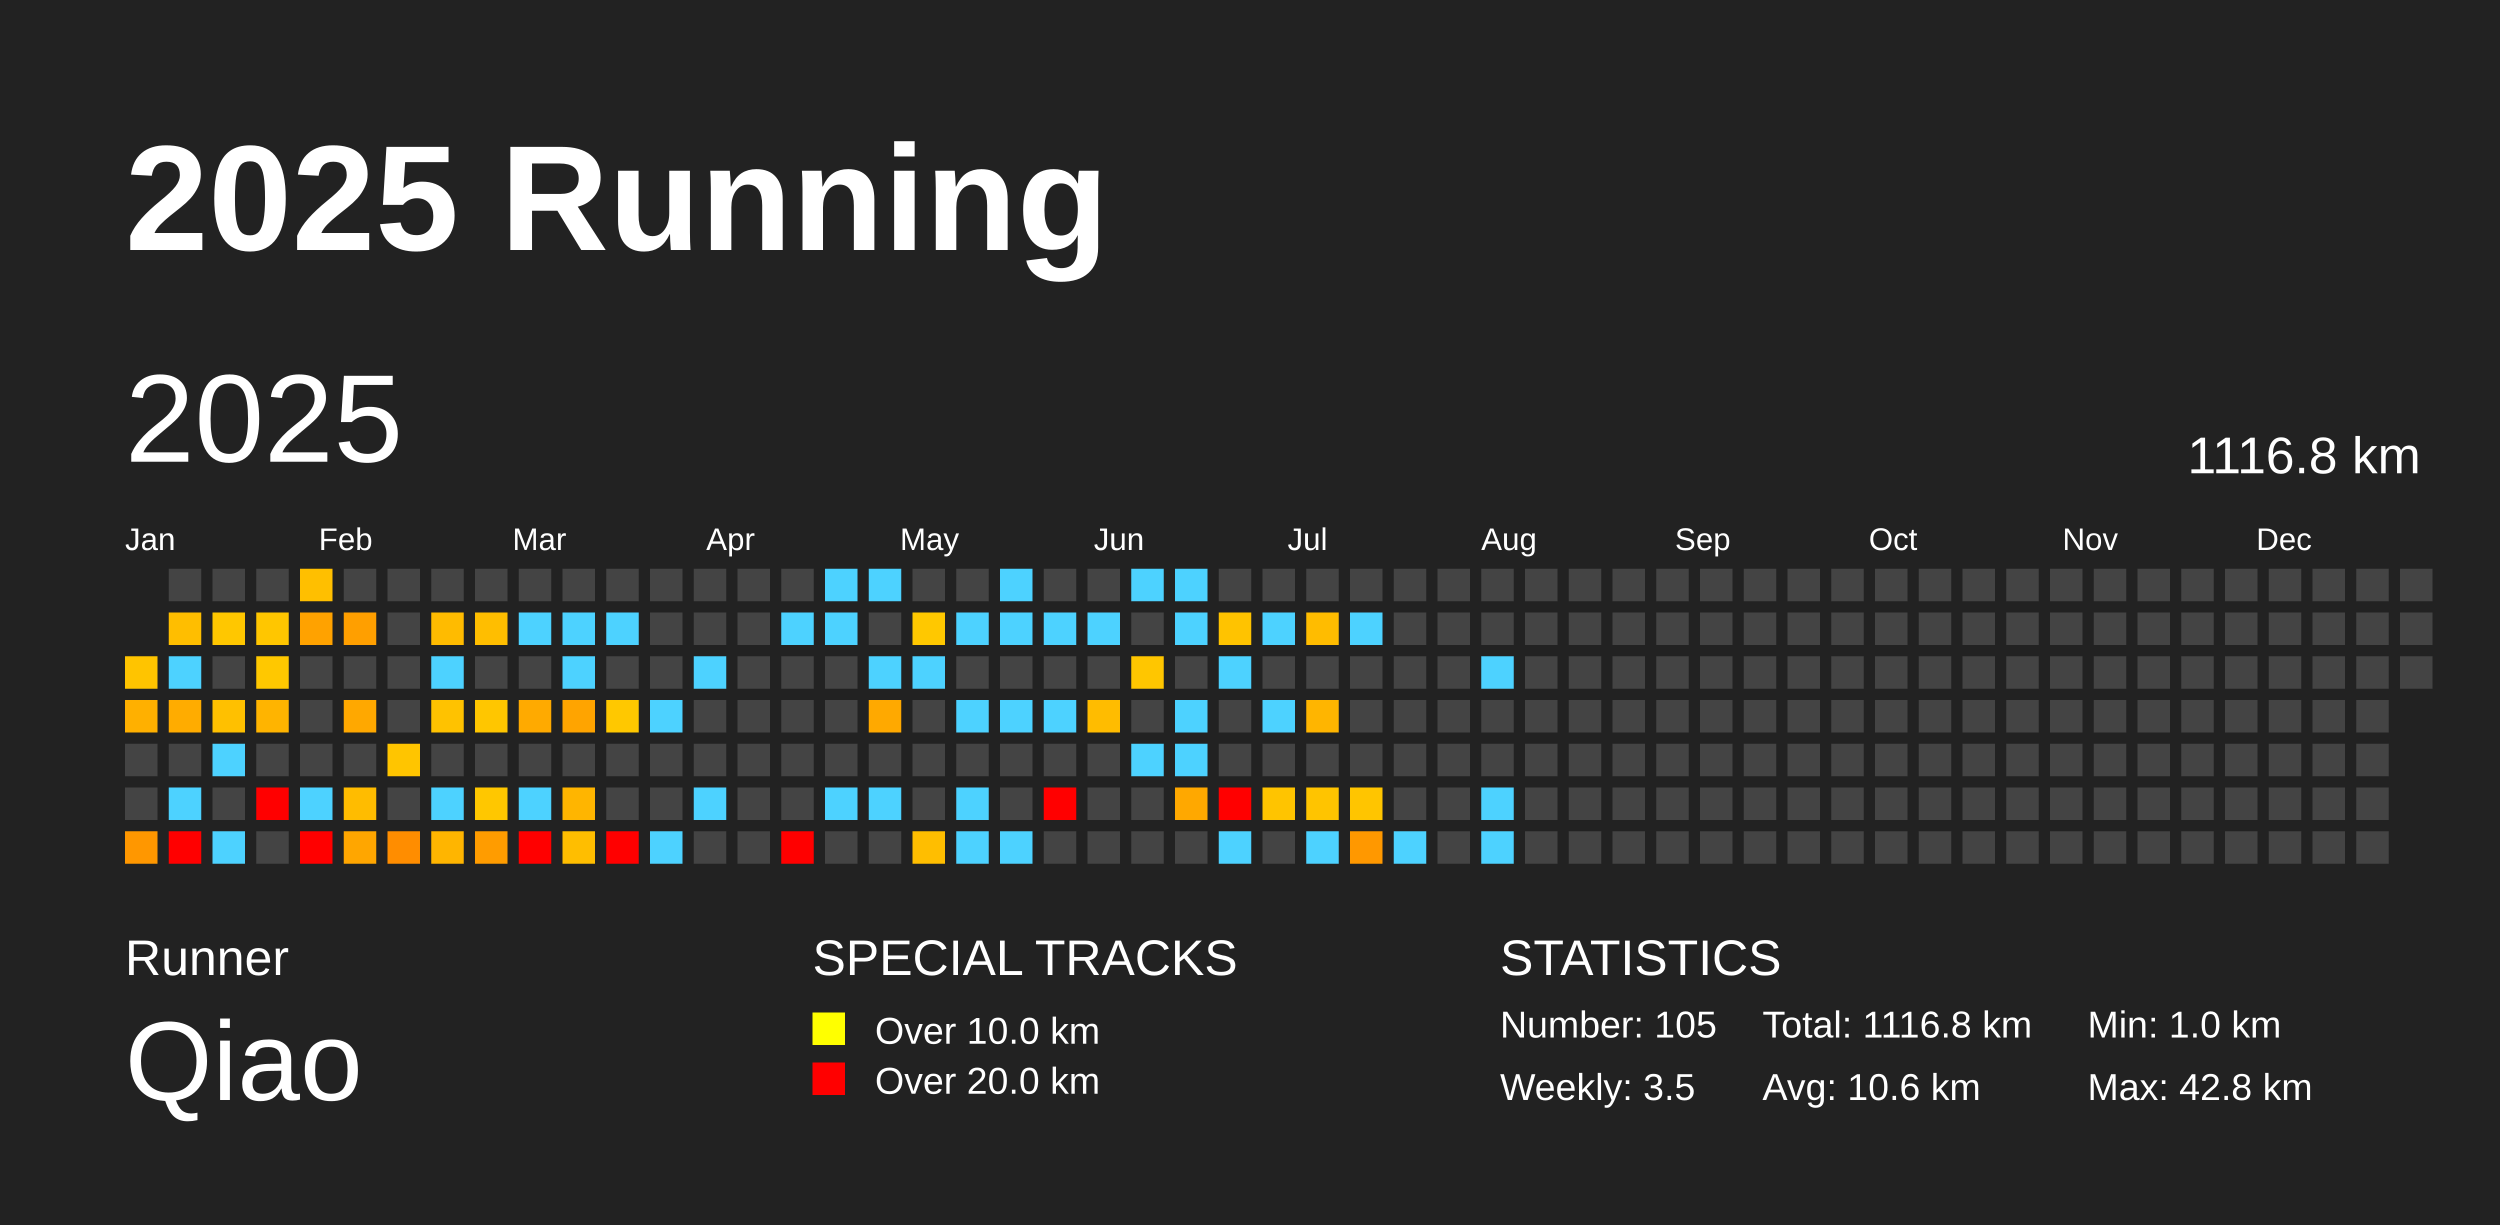
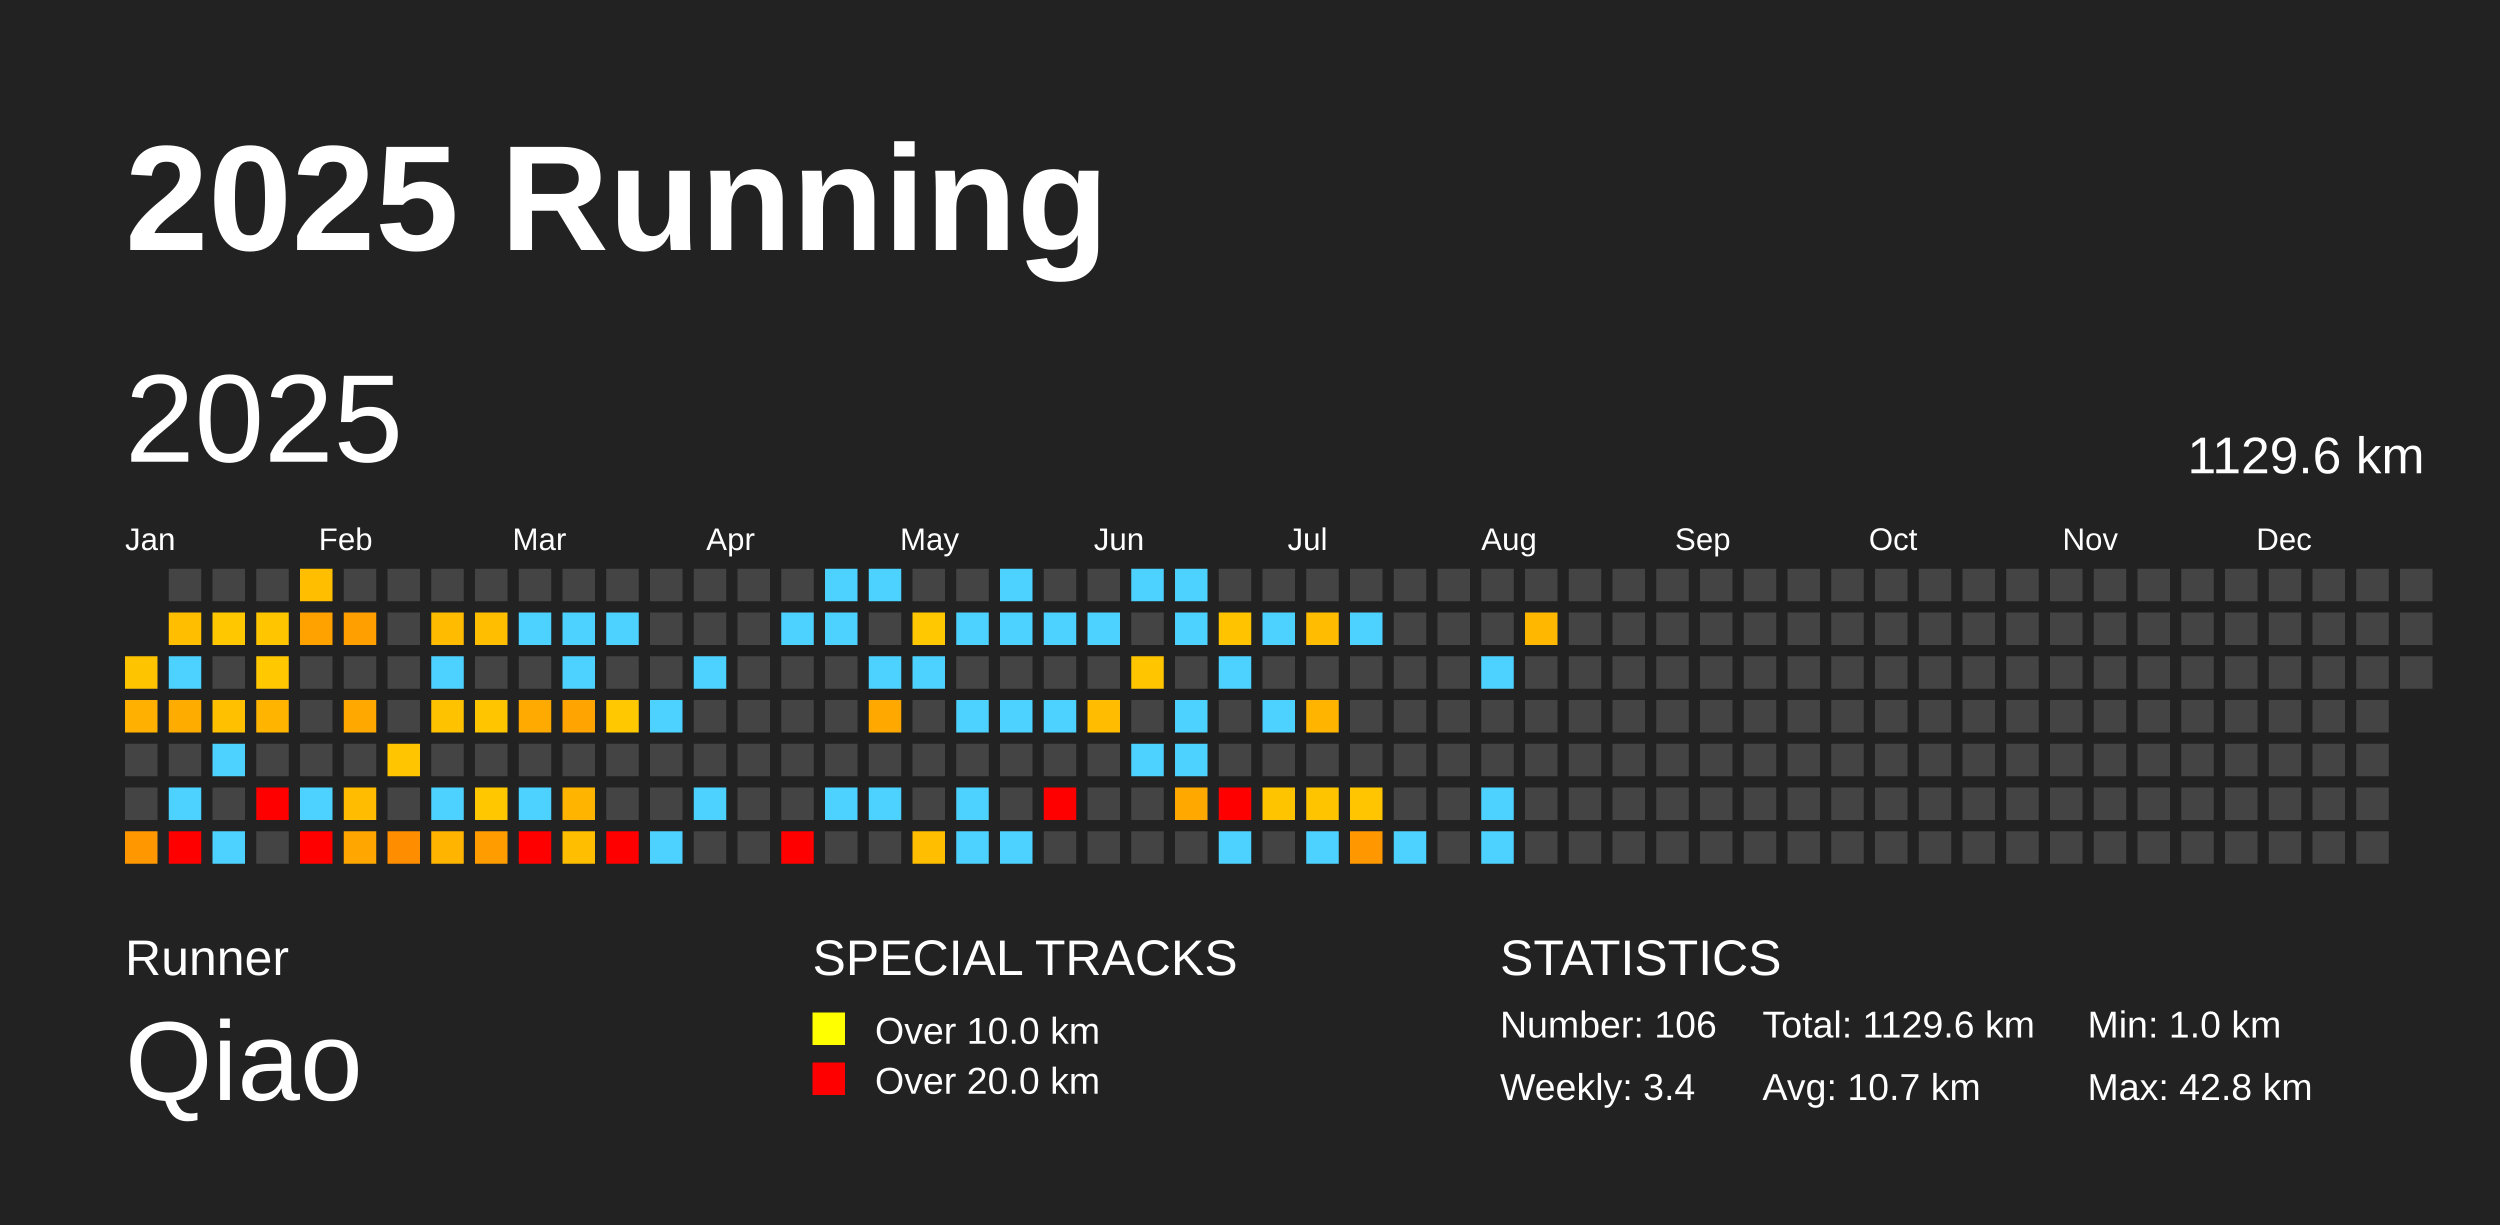
<svg xmlns="http://www.w3.org/2000/svg" baseProfile="full" height="98mm" version="1.1" viewBox="0,0,200,98" width="200mm">
  <defs />
  <rect fill="#222222" height="98" width="200" x="0" y="0" />
  <text fill="#FFFFFF" style="font-size:12px; font-family:Arial; font-weight:bold;" x="10" y="20">2025 Running</text>
  <text fill="#FFFFFF" style="font-size:4px; font-family:Arial" x="10" y="78">Runner</text>
  <text fill="#FFFFFF" style="font-size:9px; font-family:Arial" x="10" y="88">Qiao</text>
  <text fill="#FFFFFF" style="font-size:4px; font-family:Arial" x="65" y="78">SPECIAL TRACKS</text>
  <rect fill="yellow" height="2.6" width="2.6" x="65" y="81" />
  <text fill="#FFFFFF" style="font-size:3px; font-family:Arial" x="70" y="83.5">Over 10.0 km</text>
  <rect fill="red" height="2.6" width="2.6" x="65" y="85" />
  <text fill="#FFFFFF" style="font-size:3px; font-family:Arial" x="70" y="87.5">Over 20.0 km</text>
  <text fill="#FFFFFF" style="font-size:4px; font-family:Arial" x="120" y="78">STATISTICS</text>
-   <text fill="#FFFFFF" style="font-size:3px; font-family:Arial" x="120" y="83">Number: 105</text>
-   <text fill="#FFFFFF" style="font-size:3px; font-family:Arial" x="120" y="88">Weekly: 3.5</text>
-   <text fill="#FFFFFF" style="font-size:3px; font-family:Arial" x="141" y="83">Total: 1116.8 km</text>
-   <text fill="#FFFFFF" style="font-size:3px; font-family:Arial" x="141" y="88">Avg: 10.6 km</text>
+   <text fill="#FFFFFF" style="font-size:3px; font-family:Arial" x="120" y="83">Number: 106</text>
+   <text fill="#FFFFFF" style="font-size:3px; font-family:Arial" x="120" y="88">Weekly: 3.4</text>
+   <text fill="#FFFFFF" style="font-size:3px; font-family:Arial" x="141" y="83">Total: 1129.6 km</text>
+   <text fill="#FFFFFF" style="font-size:3px; font-family:Arial" x="141" y="88">Avg: 10.7 km</text>
  <text fill="#FFFFFF" style="font-size:3px; font-family:Arial" x="167" y="83">Min: 1.0 km</text>
  <text fill="#FFFFFF" style="font-size:3px; font-family:Arial" x="167" y="88">Max: 42.8 km</text>
  <text dominant-baseline="hanging" fill="#FFFFFF" style="font-size:10.0px; font-family:Arial;" x="10" y="30">2025</text>
-   <text dominant-baseline="hanging" fill="#FFFFFF" style="font-size:4.125px; font-family:Arial;" x="175" y="35">1116.8 km</text>
+   <text dominant-baseline="hanging" fill="#FFFFFF" style="font-size:4.125px; font-family:Arial;" x="175" y="35">1129.6 km</text>
  <text fill="#FFFFFF" style="font-size:2.5px; font-family:Arial" x="10.0" y="44">Jan</text>
  <text fill="#FFFFFF" style="font-size:2.5px; font-family:Arial" x="25.5" y="44">Feb</text>
  <text fill="#FFFFFF" style="font-size:2.5px; font-family:Arial" x="41.0" y="44">Mar</text>
  <text fill="#FFFFFF" style="font-size:2.5px; font-family:Arial" x="56.5" y="44">Apr</text>
  <text fill="#FFFFFF" style="font-size:2.5px; font-family:Arial" x="72.0" y="44">May</text>
  <text fill="#FFFFFF" style="font-size:2.5px; font-family:Arial" x="87.5" y="44">Jun</text>
  <text fill="#FFFFFF" style="font-size:2.5px; font-family:Arial" x="103.0" y="44">Jul</text>
  <text fill="#FFFFFF" style="font-size:2.5px; font-family:Arial" x="118.5" y="44">Aug</text>
  <text fill="#FFFFFF" style="font-size:2.5px; font-family:Arial" x="134.0" y="44">Sep</text>
  <text fill="#FFFFFF" style="font-size:2.5px; font-family:Arial" x="149.5" y="44">Oct</text>
  <text fill="#FFFFFF" style="font-size:2.5px; font-family:Arial" x="165.0" y="44">Nov</text>
  <text fill="#FFFFFF" style="font-size:2.5px; font-family:Arial" x="180.5" y="44">Dec</text>
  <rect fill="#ffc400" height="2.6" width="2.6" x="10.0" y="52.5" />
  <rect fill="#ffb000" height="2.6" width="2.6" x="10.0" y="56.0" />
  <rect fill="#444444" height="2.6" width="2.6" x="10.0" y="59.5" />
  <rect fill="#444444" height="2.6" width="2.6" x="10.0" y="63.0" />
  <rect fill="#ff9700" height="2.6" width="2.6" x="10.0" y="66.5" />
  <rect fill="#444444" height="2.6" width="2.6" x="13.5" y="45.5" />
  <rect fill="#ffbe00" height="2.6" width="2.6" x="13.5" y="49.0" />
  <rect fill="#4dd2ff" height="2.6" width="2.6" x="13.5" y="52.5" />
  <rect fill="#ffac00" height="2.6" width="2.6" x="13.5" y="56.0" />
  <rect fill="#444444" height="2.6" width="2.6" x="13.5" y="59.5" />
  <rect fill="#4dd2ff" height="2.6" width="2.6" x="13.5" y="63.0" />
  <rect fill="red" height="2.6" width="2.6" x="13.5" y="66.5" />
  <rect fill="#444444" height="2.6" width="2.6" x="17.0" y="45.5" />
  <rect fill="#ffc700" height="2.6" width="2.6" x="17.0" y="49.0" />
  <rect fill="#444444" height="2.6" width="2.6" x="17.0" y="52.5" />
  <rect fill="#ffc000" height="2.6" width="2.6" x="17.0" y="56.0" />
  <rect fill="#4dd2ff" height="2.6" width="2.6" x="17.0" y="59.5" />
  <rect fill="#444444" height="2.6" width="2.6" x="17.0" y="63.0" />
  <rect fill="#4dd2ff" height="2.6" width="2.6" x="17.0" y="66.5" />
  <rect fill="#444444" height="2.6" width="2.6" x="20.5" y="45.5" />
  <rect fill="#ffc600" height="2.6" width="2.6" x="20.5" y="49.0" />
  <rect fill="#ffc800" height="2.6" width="2.6" x="20.5" y="52.5" />
  <rect fill="#ffb400" height="2.6" width="2.6" x="20.5" y="56.0" />
  <rect fill="#444444" height="2.6" width="2.6" x="20.5" y="59.5" />
  <rect fill="red" height="2.6" width="2.6" x="20.5" y="63.0" />
  <rect fill="#444444" height="2.6" width="2.6" x="20.5" y="66.5" />
  <rect fill="#ffbf00" height="2.6" width="2.6" x="24.0" y="45.5" />
  <rect fill="#ffa200" height="2.6" width="2.6" x="24.0" y="49.0" />
  <rect fill="#444444" height="2.6" width="2.6" x="24.0" y="52.5" />
  <rect fill="#444444" height="2.6" width="2.6" x="24.0" y="56.0" />
  <rect fill="#444444" height="2.6" width="2.6" x="24.0" y="59.5" />
  <rect fill="#4dd2ff" height="2.6" width="2.6" x="24.0" y="63.0" />
  <rect fill="red" height="2.6" width="2.6" x="24.0" y="66.5" />
  <rect fill="#444444" height="2.6" width="2.6" x="27.5" y="45.5" />
  <rect fill="#ff9f00" height="2.6" width="2.6" x="27.5" y="49.0" />
  <rect fill="#444444" height="2.6" width="2.6" x="27.5" y="52.5" />
  <rect fill="#ffa800" height="2.6" width="2.6" x="27.5" y="56.0" />
  <rect fill="#444444" height="2.6" width="2.6" x="27.5" y="59.5" />
  <rect fill="#ffbc00" height="2.6" width="2.6" x="27.5" y="63.0" />
  <rect fill="#ffa600" height="2.6" width="2.6" x="27.5" y="66.5" />
  <rect fill="#444444" height="2.6" width="2.6" x="31.0" y="45.5" />
  <rect fill="#444444" height="2.6" width="2.6" x="31.0" y="49.0" />
  <rect fill="#444444" height="2.6" width="2.6" x="31.0" y="52.5" />
  <rect fill="#444444" height="2.6" width="2.6" x="31.0" y="56.0" />
  <rect fill="#ffc500" height="2.6" width="2.6" x="31.0" y="59.5" />
  <rect fill="#444444" height="2.6" width="2.6" x="31.0" y="63.0" />
  <rect fill="#ff8d00" height="2.6" width="2.6" x="31.0" y="66.5" />
  <rect fill="#444444" height="2.6" width="2.6" x="34.5" y="45.5" />
  <rect fill="#ffbb00" height="2.6" width="2.6" x="34.5" y="49.0" />
  <rect fill="#4dd2ff" height="2.6" width="2.6" x="34.5" y="52.5" />
  <rect fill="#ffc200" height="2.6" width="2.6" x="34.5" y="56.0" />
  <rect fill="#444444" height="2.6" width="2.6" x="34.5" y="59.5" />
  <rect fill="#4dd2ff" height="2.6" width="2.6" x="34.5" y="63.0" />
  <rect fill="#ffb500" height="2.6" width="2.6" x="34.5" y="66.5" />
  <rect fill="#444444" height="2.6" width="2.6" x="38.0" y="45.5" />
  <rect fill="#ffbe00" height="2.6" width="2.6" x="38.0" y="49.0" />
  <rect fill="#444444" height="2.6" width="2.6" x="38.0" y="52.5" />
  <rect fill="#ffc600" height="2.6" width="2.6" x="38.0" y="56.0" />
  <rect fill="#444444" height="2.6" width="2.6" x="38.0" y="59.5" />
  <rect fill="#ffc700" height="2.6" width="2.6" x="38.0" y="63.0" />
  <rect fill="#ff9c00" height="2.6" width="2.6" x="38.0" y="66.5" />
  <rect fill="#444444" height="2.6" width="2.6" x="41.5" y="45.5" />
  <rect fill="#4dd2ff" height="2.6" width="2.6" x="41.5" y="49.0" />
  <rect fill="#444444" height="2.6" width="2.6" x="41.5" y="52.5" />
  <rect fill="#ffaa00" height="2.6" width="2.6" x="41.5" y="56.0" />
  <rect fill="#444444" height="2.6" width="2.6" x="41.5" y="59.5" />
  <rect fill="#4dd2ff" height="2.6" width="2.6" x="41.5" y="63.0" />
  <rect fill="red" height="2.6" width="2.6" x="41.5" y="66.5" />
  <rect fill="#444444" height="2.6" width="2.6" x="45.0" y="45.5" />
  <rect fill="#4dd2ff" height="2.6" width="2.6" x="45.0" y="49.0" />
  <rect fill="#4dd2ff" height="2.6" width="2.6" x="45.0" y="52.5" />
  <rect fill="#ffa400" height="2.6" width="2.6" x="45.0" y="56.0" />
  <rect fill="#444444" height="2.6" width="2.6" x="45.0" y="59.5" />
  <rect fill="#ffb500" height="2.6" width="2.6" x="45.0" y="63.0" />
  <rect fill="#ffbe00" height="2.6" width="2.6" x="45.0" y="66.5" />
  <rect fill="#444444" height="2.6" width="2.6" x="48.5" y="45.5" />
  <rect fill="#4dd2ff" height="2.6" width="2.6" x="48.5" y="49.0" />
  <rect fill="#444444" height="2.6" width="2.6" x="48.5" y="52.5" />
  <rect fill="#ffc800" height="2.6" width="2.6" x="48.5" y="56.0" />
  <rect fill="#444444" height="2.6" width="2.6" x="48.5" y="59.5" />
  <rect fill="#444444" height="2.6" width="2.6" x="48.5" y="63.0" />
  <rect fill="red" height="2.6" width="2.6" x="48.5" y="66.5" />
  <rect fill="#444444" height="2.6" width="2.6" x="52.0" y="45.5" />
  <rect fill="#444444" height="2.6" width="2.6" x="52.0" y="49.0" />
  <rect fill="#444444" height="2.6" width="2.6" x="52.0" y="52.5" />
  <rect fill="#4dd2ff" height="2.6" width="2.6" x="52.0" y="56.0" />
  <rect fill="#444444" height="2.6" width="2.6" x="52.0" y="59.5" />
  <rect fill="#444444" height="2.6" width="2.6" x="52.0" y="63.0" />
  <rect fill="#4dd2ff" height="2.6" width="2.6" x="52.0" y="66.5" />
  <rect fill="#444444" height="2.6" width="2.6" x="55.5" y="45.5" />
  <rect fill="#444444" height="2.6" width="2.6" x="55.5" y="49.0" />
  <rect fill="#4dd2ff" height="2.6" width="2.6" x="55.5" y="52.5" />
  <rect fill="#444444" height="2.6" width="2.6" x="55.5" y="56.0" />
  <rect fill="#444444" height="2.6" width="2.6" x="55.5" y="59.5" />
  <rect fill="#4dd2ff" height="2.6" width="2.6" x="55.5" y="63.0" />
  <rect fill="#444444" height="2.6" width="2.6" x="55.5" y="66.5" />
  <rect fill="#444444" height="2.6" width="2.6" x="59.0" y="45.5" />
  <rect fill="#444444" height="2.6" width="2.6" x="59.0" y="49.0" />
  <rect fill="#444444" height="2.6" width="2.6" x="59.0" y="52.5" />
  <rect fill="#444444" height="2.6" width="2.6" x="59.0" y="56.0" />
  <rect fill="#444444" height="2.6" width="2.6" x="59.0" y="59.5" />
  <rect fill="#444444" height="2.6" width="2.6" x="59.0" y="63.0" />
  <rect fill="#444444" height="2.6" width="2.6" x="59.0" y="66.5" />
  <rect fill="#444444" height="2.6" width="2.6" x="62.5" y="45.5" />
  <rect fill="#4dd2ff" height="2.6" width="2.6" x="62.5" y="49.0" />
  <rect fill="#444444" height="2.6" width="2.6" x="62.5" y="52.5" />
  <rect fill="#444444" height="2.6" width="2.6" x="62.5" y="56.0" />
  <rect fill="#444444" height="2.6" width="2.6" x="62.5" y="59.5" />
  <rect fill="#444444" height="2.6" width="2.6" x="62.5" y="63.0" />
  <rect fill="red" height="2.6" width="2.6" x="62.5" y="66.5" />
  <rect fill="#4dd2ff" height="2.6" width="2.6" x="66.0" y="45.5" />
  <rect fill="#4dd2ff" height="2.6" width="2.6" x="66.0" y="49.0" />
  <rect fill="#444444" height="2.6" width="2.6" x="66.0" y="52.5" />
  <rect fill="#444444" height="2.6" width="2.6" x="66.0" y="56.0" />
  <rect fill="#444444" height="2.6" width="2.6" x="66.0" y="59.5" />
  <rect fill="#4dd2ff" height="2.6" width="2.6" x="66.0" y="63.0" />
  <rect fill="#444444" height="2.6" width="2.6" x="66.0" y="66.5" />
  <rect fill="#4dd2ff" height="2.6" width="2.6" x="69.5" y="45.5" />
  <rect fill="#444444" height="2.6" width="2.6" x="69.5" y="49.0" />
  <rect fill="#4dd2ff" height="2.6" width="2.6" x="69.5" y="52.5" />
  <rect fill="#ffa900" height="2.6" width="2.6" x="69.5" y="56.0" />
  <rect fill="#444444" height="2.6" width="2.6" x="69.5" y="59.5" />
  <rect fill="#4dd2ff" height="2.6" width="2.6" x="69.5" y="63.0" />
  <rect fill="#444444" height="2.6" width="2.6" x="69.5" y="66.5" />
  <rect fill="#444444" height="2.6" width="2.6" x="73.0" y="45.5" />
  <rect fill="#ffc800" height="2.6" width="2.6" x="73.0" y="49.0" />
  <rect fill="#4dd2ff" height="2.6" width="2.6" x="73.0" y="52.5" />
  <rect fill="#444444" height="2.6" width="2.6" x="73.0" y="56.0" />
  <rect fill="#444444" height="2.6" width="2.6" x="73.0" y="59.5" />
  <rect fill="#444444" height="2.6" width="2.6" x="73.0" y="63.0" />
  <rect fill="#ffbe00" height="2.6" width="2.6" x="73.0" y="66.5" />
  <rect fill="#444444" height="2.6" width="2.6" x="76.5" y="45.5" />
  <rect fill="#4dd2ff" height="2.6" width="2.6" x="76.5" y="49.0" />
  <rect fill="#444444" height="2.6" width="2.6" x="76.5" y="52.5" />
  <rect fill="#4dd2ff" height="2.6" width="2.6" x="76.5" y="56.0" />
  <rect fill="#444444" height="2.6" width="2.6" x="76.5" y="59.5" />
  <rect fill="#4dd2ff" height="2.6" width="2.6" x="76.5" y="63.0" />
  <rect fill="#4dd2ff" height="2.6" width="2.6" x="76.5" y="66.5" />
  <rect fill="#4dd2ff" height="2.6" width="2.6" x="80.0" y="45.5" />
  <rect fill="#4dd2ff" height="2.6" width="2.6" x="80.0" y="49.0" />
  <rect fill="#444444" height="2.6" width="2.6" x="80.0" y="52.5" />
  <rect fill="#4dd2ff" height="2.6" width="2.6" x="80.0" y="56.0" />
  <rect fill="#444444" height="2.6" width="2.6" x="80.0" y="59.5" />
  <rect fill="#444444" height="2.6" width="2.6" x="80.0" y="63.0" />
  <rect fill="#4dd2ff" height="2.6" width="2.6" x="80.0" y="66.5" />
  <rect fill="#444444" height="2.6" width="2.6" x="83.5" y="45.5" />
  <rect fill="#4dd2ff" height="2.6" width="2.6" x="83.5" y="49.0" />
  <rect fill="#444444" height="2.6" width="2.6" x="83.5" y="52.5" />
  <rect fill="#4dd2ff" height="2.6" width="2.6" x="83.5" y="56.0" />
  <rect fill="#444444" height="2.6" width="2.6" x="83.5" y="59.5" />
  <rect fill="red" height="2.6" width="2.6" x="83.5" y="63.0" />
  <rect fill="#444444" height="2.6" width="2.6" x="83.5" y="66.5" />
  <rect fill="#444444" height="2.6" width="2.6" x="87.0" y="45.5" />
  <rect fill="#4dd2ff" height="2.6" width="2.6" x="87.0" y="49.0" />
  <rect fill="#444444" height="2.6" width="2.6" x="87.0" y="52.5" />
  <rect fill="#ffbc00" height="2.6" width="2.6" x="87.0" y="56.0" />
  <rect fill="#444444" height="2.6" width="2.6" x="87.0" y="59.5" />
  <rect fill="#444444" height="2.6" width="2.6" x="87.0" y="63.0" />
  <rect fill="#444444" height="2.6" width="2.6" x="87.0" y="66.5" />
  <rect fill="#4dd2ff" height="2.6" width="2.6" x="90.5" y="45.5" />
  <rect fill="#444444" height="2.6" width="2.6" x="90.5" y="49.0" />
  <rect fill="#ffc600" height="2.6" width="2.6" x="90.5" y="52.5" />
  <rect fill="#444444" height="2.6" width="2.6" x="90.5" y="56.0" />
  <rect fill="#4dd2ff" height="2.6" width="2.6" x="90.5" y="59.5" />
  <rect fill="#444444" height="2.6" width="2.6" x="90.5" y="63.0" />
  <rect fill="#444444" height="2.6" width="2.6" x="90.5" y="66.5" />
  <rect fill="#4dd2ff" height="2.6" width="2.6" x="94.0" y="45.5" />
  <rect fill="#4dd2ff" height="2.6" width="2.6" x="94.0" y="49.0" />
  <rect fill="#444444" height="2.6" width="2.6" x="94.0" y="52.5" />
  <rect fill="#4dd2ff" height="2.6" width="2.6" x="94.0" y="56.0" />
  <rect fill="#4dd2ff" height="2.6" width="2.6" x="94.0" y="59.5" />
  <rect fill="#ffa800" height="2.6" width="2.6" x="94.0" y="63.0" />
  <rect fill="#444444" height="2.6" width="2.6" x="94.0" y="66.5" />
  <rect fill="#444444" height="2.6" width="2.6" x="97.5" y="45.5" />
  <rect fill="#ffc300" height="2.6" width="2.6" x="97.5" y="49.0" />
  <rect fill="#4dd2ff" height="2.6" width="2.6" x="97.5" y="52.5" />
  <rect fill="#444444" height="2.6" width="2.6" x="97.5" y="56.0" />
  <rect fill="#444444" height="2.6" width="2.6" x="97.5" y="59.5" />
  <rect fill="red" height="2.6" width="2.6" x="97.5" y="63.0" />
  <rect fill="#4dd2ff" height="2.6" width="2.6" x="97.5" y="66.5" />
  <rect fill="#444444" height="2.6" width="2.6" x="101.0" y="45.5" />
  <rect fill="#4dd2ff" height="2.6" width="2.6" x="101.0" y="49.0" />
  <rect fill="#444444" height="2.6" width="2.6" x="101.0" y="52.5" />
  <rect fill="#4dd2ff" height="2.6" width="2.6" x="101.0" y="56.0" />
  <rect fill="#444444" height="2.6" width="2.6" x="101.0" y="59.5" />
  <rect fill="#ffc400" height="2.6" width="2.6" x="101.0" y="63.0" />
  <rect fill="#444444" height="2.6" width="2.6" x="101.0" y="66.5" />
  <rect fill="#444444" height="2.6" width="2.6" x="104.5" y="45.5" />
  <rect fill="#ffbc00" height="2.6" width="2.6" x="104.5" y="49.0" />
  <rect fill="#444444" height="2.6" width="2.6" x="104.5" y="52.5" />
  <rect fill="#ffb500" height="2.6" width="2.6" x="104.5" y="56.0" />
  <rect fill="#444444" height="2.6" width="2.6" x="104.5" y="59.5" />
  <rect fill="#ffc400" height="2.6" width="2.6" x="104.5" y="63.0" />
  <rect fill="#4dd2ff" height="2.6" width="2.6" x="104.5" y="66.5" />
  <rect fill="#444444" height="2.6" width="2.6" x="108.0" y="45.5" />
  <rect fill="#4dd2ff" height="2.6" width="2.6" x="108.0" y="49.0" />
  <rect fill="#444444" height="2.6" width="2.6" x="108.0" y="52.5" />
  <rect fill="#444444" height="2.6" width="2.6" x="108.0" y="56.0" />
  <rect fill="#444444" height="2.6" width="2.6" x="108.0" y="59.5" />
  <rect fill="#ffc500" height="2.6" width="2.6" x="108.0" y="63.0" />
  <rect fill="#ff9800" height="2.6" width="2.6" x="108.0" y="66.5" />
  <rect fill="#444444" height="2.6" width="2.6" x="111.5" y="45.5" />
  <rect fill="#444444" height="2.6" width="2.6" x="111.5" y="49.0" />
  <rect fill="#444444" height="2.6" width="2.6" x="111.5" y="52.5" />
  <rect fill="#444444" height="2.6" width="2.6" x="111.5" y="56.0" />
  <rect fill="#444444" height="2.6" width="2.6" x="111.5" y="59.5" />
  <rect fill="#444444" height="2.6" width="2.6" x="111.5" y="63.0" />
  <rect fill="#4dd2ff" height="2.6" width="2.6" x="111.5" y="66.5" />
  <rect fill="#444444" height="2.6" width="2.6" x="115.0" y="45.5" />
  <rect fill="#444444" height="2.6" width="2.6" x="115.0" y="49.0" />
  <rect fill="#444444" height="2.6" width="2.6" x="115.0" y="52.5" />
  <rect fill="#444444" height="2.6" width="2.6" x="115.0" y="56.0" />
  <rect fill="#444444" height="2.6" width="2.6" x="115.0" y="59.5" />
  <rect fill="#444444" height="2.6" width="2.6" x="115.0" y="63.0" />
  <rect fill="#444444" height="2.6" width="2.6" x="115.0" y="66.5" />
  <rect fill="#444444" height="2.6" width="2.6" x="118.5" y="45.5" />
  <rect fill="#444444" height="2.6" width="2.6" x="118.5" y="49.0" />
  <rect fill="#4dd2ff" height="2.6" width="2.6" x="118.5" y="52.5" />
  <rect fill="#444444" height="2.6" width="2.6" x="118.5" y="56.0" />
  <rect fill="#444444" height="2.6" width="2.6" x="118.5" y="59.5" />
  <rect fill="#4dd2ff" height="2.6" width="2.6" x="118.5" y="63.0" />
  <rect fill="#4dd2ff" height="2.6" width="2.6" x="118.5" y="66.5" />
  <rect fill="#444444" height="2.6" width="2.6" x="122.0" y="45.5" />
-   <rect fill="#444444" height="2.6" width="2.6" x="122.0" y="49.0" />
+   <rect fill="#ffb700" height="2.6" width="2.6" x="122.0" y="49.0" />
  <rect fill="#444444" height="2.6" width="2.6" x="122.0" y="52.5" />
  <rect fill="#444444" height="2.6" width="2.6" x="122.0" y="56.0" />
  <rect fill="#444444" height="2.6" width="2.6" x="122.0" y="59.5" />
  <rect fill="#444444" height="2.6" width="2.6" x="122.0" y="63.0" />
  <rect fill="#444444" height="2.6" width="2.6" x="122.0" y="66.5" />
  <rect fill="#444444" height="2.6" width="2.6" x="125.5" y="45.5" />
  <rect fill="#444444" height="2.6" width="2.6" x="125.5" y="49.0" />
  <rect fill="#444444" height="2.6" width="2.6" x="125.5" y="52.5" />
  <rect fill="#444444" height="2.6" width="2.6" x="125.5" y="56.0" />
  <rect fill="#444444" height="2.6" width="2.6" x="125.5" y="59.5" />
  <rect fill="#444444" height="2.6" width="2.6" x="125.5" y="63.0" />
  <rect fill="#444444" height="2.6" width="2.6" x="125.5" y="66.5" />
  <rect fill="#444444" height="2.6" width="2.6" x="129.0" y="45.5" />
  <rect fill="#444444" height="2.6" width="2.6" x="129.0" y="49.0" />
  <rect fill="#444444" height="2.6" width="2.6" x="129.0" y="52.5" />
  <rect fill="#444444" height="2.6" width="2.6" x="129.0" y="56.0" />
  <rect fill="#444444" height="2.6" width="2.6" x="129.0" y="59.5" />
  <rect fill="#444444" height="2.6" width="2.6" x="129.0" y="63.0" />
  <rect fill="#444444" height="2.6" width="2.6" x="129.0" y="66.5" />
  <rect fill="#444444" height="2.6" width="2.6" x="132.5" y="45.5" />
  <rect fill="#444444" height="2.6" width="2.6" x="132.5" y="49.0" />
  <rect fill="#444444" height="2.6" width="2.6" x="132.5" y="52.5" />
  <rect fill="#444444" height="2.6" width="2.6" x="132.5" y="56.0" />
  <rect fill="#444444" height="2.6" width="2.6" x="132.5" y="59.5" />
  <rect fill="#444444" height="2.6" width="2.6" x="132.5" y="63.0" />
  <rect fill="#444444" height="2.6" width="2.6" x="132.5" y="66.5" />
  <rect fill="#444444" height="2.6" width="2.6" x="136.0" y="45.5" />
  <rect fill="#444444" height="2.6" width="2.6" x="136.0" y="49.0" />
  <rect fill="#444444" height="2.6" width="2.6" x="136.0" y="52.5" />
  <rect fill="#444444" height="2.6" width="2.6" x="136.0" y="56.0" />
  <rect fill="#444444" height="2.6" width="2.6" x="136.0" y="59.5" />
  <rect fill="#444444" height="2.6" width="2.6" x="136.0" y="63.0" />
  <rect fill="#444444" height="2.6" width="2.6" x="136.0" y="66.5" />
  <rect fill="#444444" height="2.6" width="2.6" x="139.5" y="45.5" />
  <rect fill="#444444" height="2.6" width="2.6" x="139.5" y="49.0" />
  <rect fill="#444444" height="2.6" width="2.6" x="139.5" y="52.5" />
  <rect fill="#444444" height="2.6" width="2.6" x="139.5" y="56.0" />
  <rect fill="#444444" height="2.6" width="2.6" x="139.5" y="59.5" />
  <rect fill="#444444" height="2.6" width="2.6" x="139.5" y="63.0" />
  <rect fill="#444444" height="2.6" width="2.6" x="139.5" y="66.5" />
  <rect fill="#444444" height="2.6" width="2.6" x="143.0" y="45.5" />
  <rect fill="#444444" height="2.6" width="2.6" x="143.0" y="49.0" />
  <rect fill="#444444" height="2.6" width="2.6" x="143.0" y="52.5" />
  <rect fill="#444444" height="2.6" width="2.6" x="143.0" y="56.0" />
  <rect fill="#444444" height="2.6" width="2.6" x="143.0" y="59.5" />
  <rect fill="#444444" height="2.6" width="2.6" x="143.0" y="63.0" />
  <rect fill="#444444" height="2.6" width="2.6" x="143.0" y="66.5" />
  <rect fill="#444444" height="2.6" width="2.6" x="146.5" y="45.5" />
  <rect fill="#444444" height="2.6" width="2.6" x="146.5" y="49.0" />
  <rect fill="#444444" height="2.6" width="2.6" x="146.5" y="52.5" />
  <rect fill="#444444" height="2.6" width="2.6" x="146.5" y="56.0" />
  <rect fill="#444444" height="2.6" width="2.6" x="146.5" y="59.5" />
  <rect fill="#444444" height="2.6" width="2.6" x="146.5" y="63.0" />
  <rect fill="#444444" height="2.6" width="2.6" x="146.5" y="66.5" />
  <rect fill="#444444" height="2.6" width="2.6" x="150.0" y="45.5" />
  <rect fill="#444444" height="2.6" width="2.6" x="150.0" y="49.0" />
  <rect fill="#444444" height="2.6" width="2.6" x="150.0" y="52.5" />
  <rect fill="#444444" height="2.6" width="2.6" x="150.0" y="56.0" />
  <rect fill="#444444" height="2.6" width="2.6" x="150.0" y="59.5" />
  <rect fill="#444444" height="2.6" width="2.6" x="150.0" y="63.0" />
  <rect fill="#444444" height="2.6" width="2.6" x="150.0" y="66.5" />
  <rect fill="#444444" height="2.6" width="2.6" x="153.5" y="45.5" />
  <rect fill="#444444" height="2.6" width="2.6" x="153.5" y="49.0" />
  <rect fill="#444444" height="2.6" width="2.6" x="153.5" y="52.5" />
  <rect fill="#444444" height="2.6" width="2.6" x="153.5" y="56.0" />
  <rect fill="#444444" height="2.6" width="2.6" x="153.5" y="59.5" />
  <rect fill="#444444" height="2.6" width="2.6" x="153.5" y="63.0" />
  <rect fill="#444444" height="2.6" width="2.6" x="153.5" y="66.5" />
  <rect fill="#444444" height="2.6" width="2.6" x="157.0" y="45.5" />
  <rect fill="#444444" height="2.6" width="2.6" x="157.0" y="49.0" />
  <rect fill="#444444" height="2.6" width="2.6" x="157.0" y="52.5" />
  <rect fill="#444444" height="2.6" width="2.6" x="157.0" y="56.0" />
  <rect fill="#444444" height="2.6" width="2.6" x="157.0" y="59.5" />
  <rect fill="#444444" height="2.6" width="2.6" x="157.0" y="63.0" />
  <rect fill="#444444" height="2.6" width="2.6" x="157.0" y="66.5" />
  <rect fill="#444444" height="2.6" width="2.6" x="160.5" y="45.5" />
  <rect fill="#444444" height="2.6" width="2.6" x="160.5" y="49.0" />
  <rect fill="#444444" height="2.6" width="2.6" x="160.5" y="52.5" />
  <rect fill="#444444" height="2.6" width="2.6" x="160.5" y="56.0" />
  <rect fill="#444444" height="2.6" width="2.6" x="160.5" y="59.5" />
  <rect fill="#444444" height="2.6" width="2.6" x="160.5" y="63.0" />
  <rect fill="#444444" height="2.6" width="2.6" x="160.5" y="66.5" />
  <rect fill="#444444" height="2.6" width="2.6" x="164.0" y="45.5" />
  <rect fill="#444444" height="2.6" width="2.6" x="164.0" y="49.0" />
  <rect fill="#444444" height="2.6" width="2.6" x="164.0" y="52.5" />
  <rect fill="#444444" height="2.6" width="2.6" x="164.0" y="56.0" />
  <rect fill="#444444" height="2.6" width="2.6" x="164.0" y="59.5" />
  <rect fill="#444444" height="2.6" width="2.6" x="164.0" y="63.0" />
  <rect fill="#444444" height="2.6" width="2.6" x="164.0" y="66.5" />
  <rect fill="#444444" height="2.6" width="2.6" x="167.5" y="45.5" />
  <rect fill="#444444" height="2.6" width="2.6" x="167.5" y="49.0" />
  <rect fill="#444444" height="2.6" width="2.6" x="167.5" y="52.5" />
  <rect fill="#444444" height="2.6" width="2.6" x="167.5" y="56.0" />
  <rect fill="#444444" height="2.6" width="2.6" x="167.5" y="59.5" />
  <rect fill="#444444" height="2.6" width="2.6" x="167.5" y="63.0" />
  <rect fill="#444444" height="2.6" width="2.6" x="167.5" y="66.5" />
  <rect fill="#444444" height="2.6" width="2.6" x="171.0" y="45.5" />
  <rect fill="#444444" height="2.6" width="2.6" x="171.0" y="49.0" />
  <rect fill="#444444" height="2.6" width="2.6" x="171.0" y="52.5" />
  <rect fill="#444444" height="2.6" width="2.6" x="171.0" y="56.0" />
  <rect fill="#444444" height="2.6" width="2.6" x="171.0" y="59.5" />
  <rect fill="#444444" height="2.6" width="2.6" x="171.0" y="63.0" />
  <rect fill="#444444" height="2.6" width="2.6" x="171.0" y="66.5" />
  <rect fill="#444444" height="2.6" width="2.6" x="174.5" y="45.5" />
  <rect fill="#444444" height="2.6" width="2.6" x="174.5" y="49.0" />
  <rect fill="#444444" height="2.6" width="2.6" x="174.5" y="52.5" />
  <rect fill="#444444" height="2.6" width="2.6" x="174.5" y="56.0" />
  <rect fill="#444444" height="2.6" width="2.6" x="174.5" y="59.5" />
  <rect fill="#444444" height="2.6" width="2.6" x="174.5" y="63.0" />
  <rect fill="#444444" height="2.6" width="2.6" x="174.5" y="66.5" />
  <rect fill="#444444" height="2.6" width="2.6" x="178.0" y="45.5" />
  <rect fill="#444444" height="2.6" width="2.6" x="178.0" y="49.0" />
  <rect fill="#444444" height="2.6" width="2.6" x="178.0" y="52.5" />
  <rect fill="#444444" height="2.6" width="2.6" x="178.0" y="56.0" />
  <rect fill="#444444" height="2.6" width="2.6" x="178.0" y="59.5" />
  <rect fill="#444444" height="2.6" width="2.6" x="178.0" y="63.0" />
  <rect fill="#444444" height="2.6" width="2.6" x="178.0" y="66.5" />
  <rect fill="#444444" height="2.6" width="2.6" x="181.5" y="45.5" />
  <rect fill="#444444" height="2.6" width="2.6" x="181.5" y="49.0" />
  <rect fill="#444444" height="2.6" width="2.6" x="181.5" y="52.5" />
  <rect fill="#444444" height="2.6" width="2.6" x="181.5" y="56.0" />
  <rect fill="#444444" height="2.6" width="2.6" x="181.5" y="59.5" />
  <rect fill="#444444" height="2.6" width="2.6" x="181.5" y="63.0" />
  <rect fill="#444444" height="2.6" width="2.6" x="181.5" y="66.5" />
  <rect fill="#444444" height="2.6" width="2.6" x="185.0" y="45.5" />
  <rect fill="#444444" height="2.6" width="2.6" x="185.0" y="49.0" />
  <rect fill="#444444" height="2.6" width="2.6" x="185.0" y="52.5" />
  <rect fill="#444444" height="2.6" width="2.6" x="185.0" y="56.0" />
  <rect fill="#444444" height="2.6" width="2.6" x="185.0" y="59.5" />
  <rect fill="#444444" height="2.6" width="2.6" x="185.0" y="63.0" />
  <rect fill="#444444" height="2.6" width="2.6" x="185.0" y="66.5" />
  <rect fill="#444444" height="2.6" width="2.6" x="188.5" y="45.5" />
  <rect fill="#444444" height="2.6" width="2.6" x="188.5" y="49.0" />
  <rect fill="#444444" height="2.6" width="2.6" x="188.5" y="52.5" />
  <rect fill="#444444" height="2.6" width="2.6" x="188.5" y="56.0" />
  <rect fill="#444444" height="2.6" width="2.6" x="188.5" y="59.5" />
  <rect fill="#444444" height="2.6" width="2.6" x="188.5" y="63.0" />
  <rect fill="#444444" height="2.6" width="2.6" x="188.5" y="66.5" />
  <rect fill="#444444" height="2.6" width="2.6" x="192.0" y="45.5" />
  <rect fill="#444444" height="2.6" width="2.6" x="192.0" y="49.0" />
  <rect fill="#444444" height="2.6" width="2.6" x="192.0" y="52.5" />
</svg>
